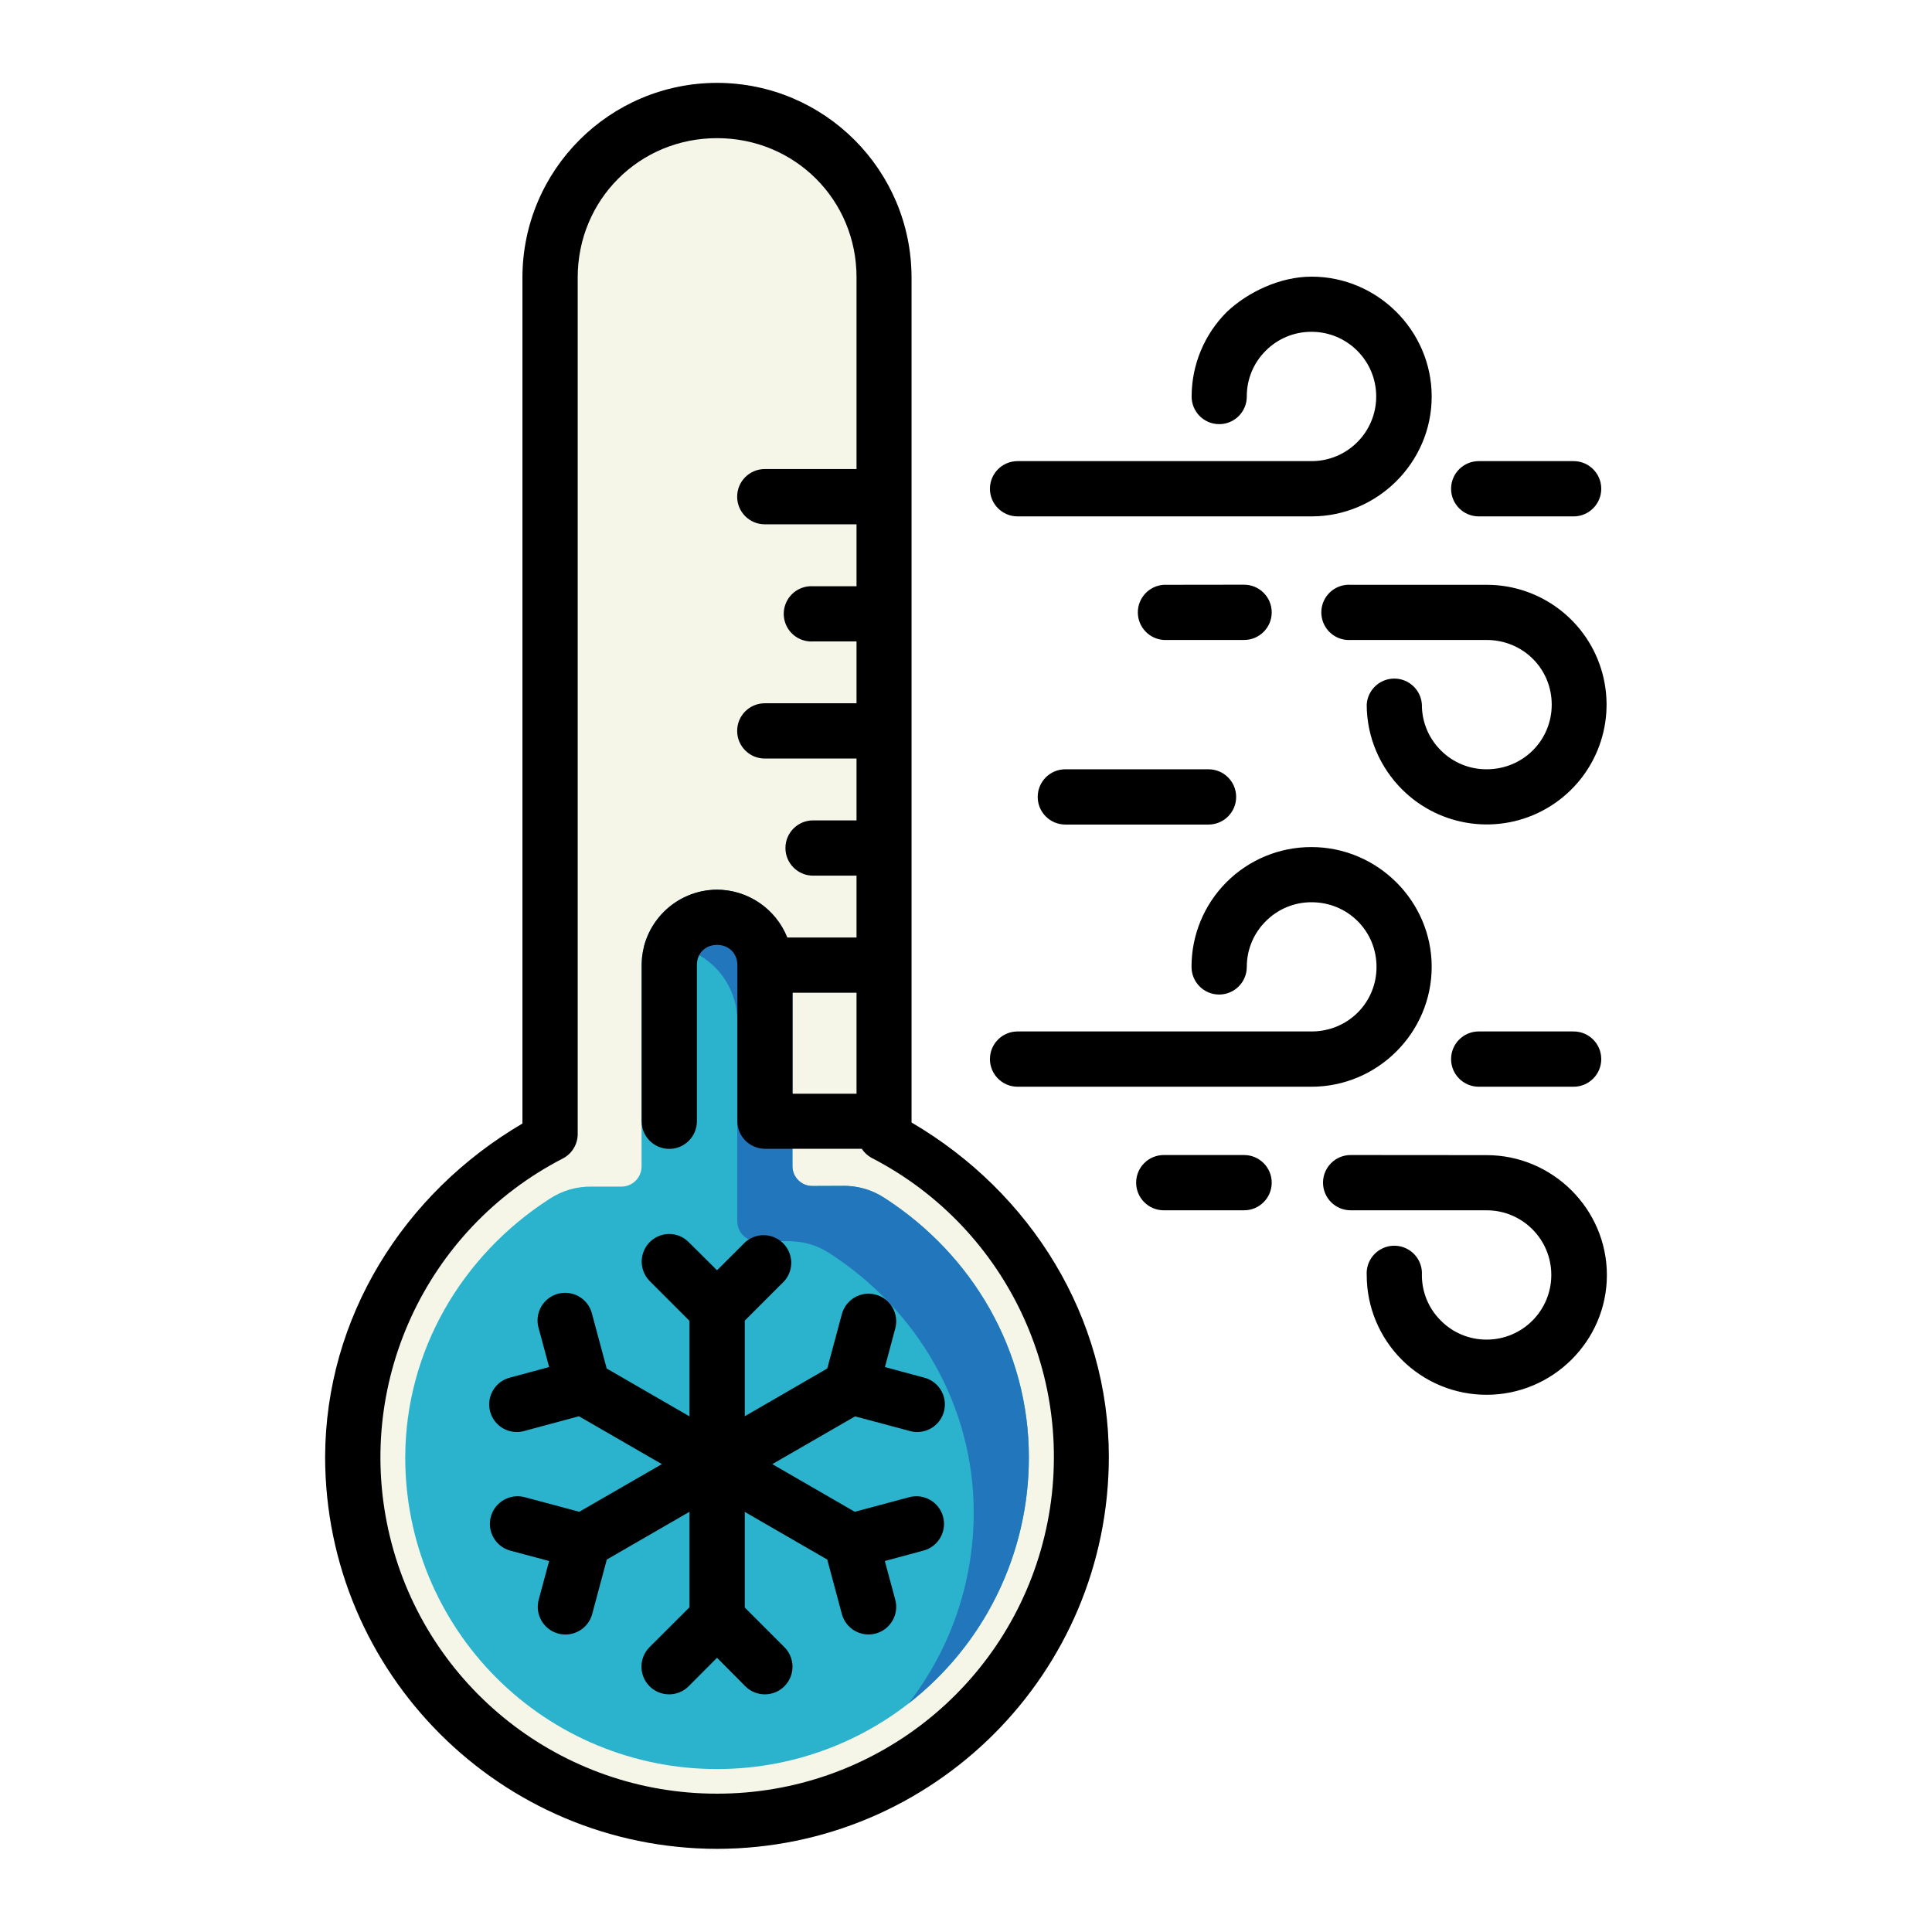
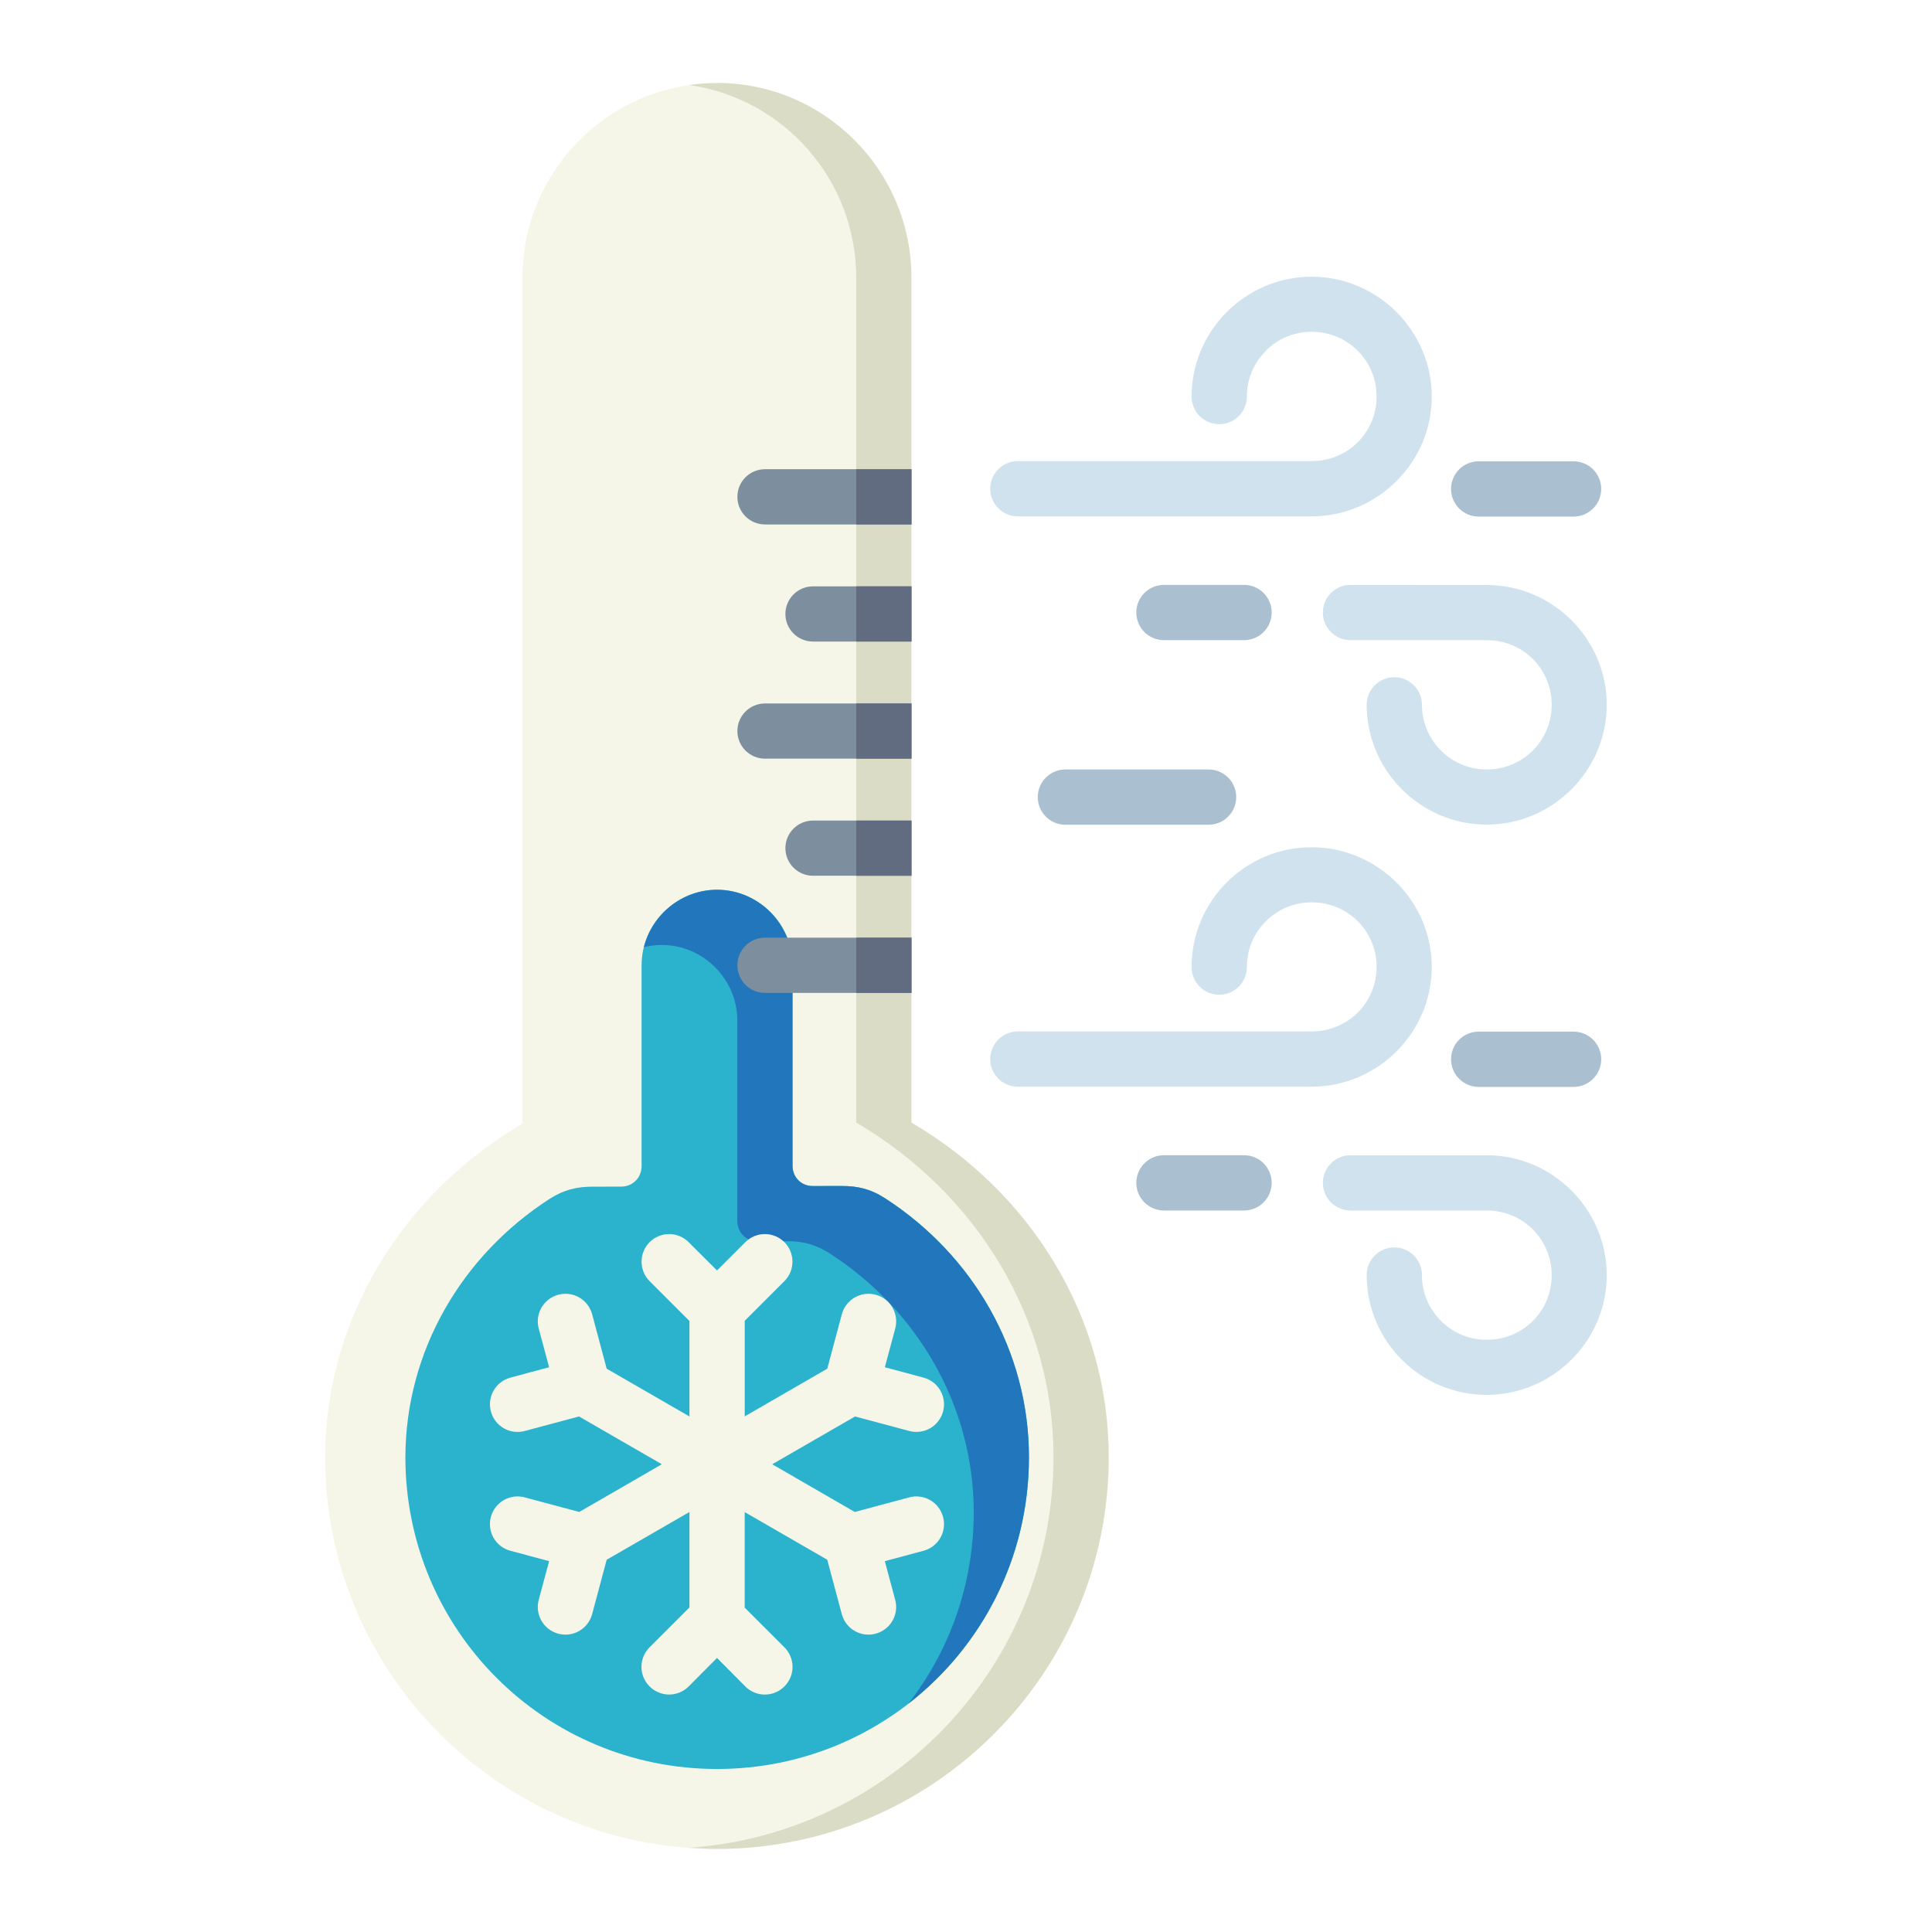
- <svg xmlns="http://www.w3.org/2000/svg" width="64pt" height="64pt" viewBox="0 0 22.578 22.578">
-   <g style="stroke-width:.821">
-     <g style="stroke-width:.821">
-       <path style="color:#000;fill:#f5f6e8;fill-opacity:1;stroke-width:.821;stroke-linecap:round;stroke-linejoin:round;-inkscape-stroke:none" d="M36.582 91.508a1.867 1.867 0 0 0-1.865 1.865v8.113c-1.143.67-1.89 1.863-1.893 3.198a3.761 3.761 0 0 0 3.758 3.757 3.761 3.761 0 0 0 3.758-3.757c0-1.339-.746-2.536-1.893-3.207v-8.104a1.867 1.867 0 0 0-1.865-1.865z" transform="matrix(1.2187 0 0 1.2187 -36.204 -110.55)" />
-       <path style="color:#000;fill:#2bb3cd;stroke-width:.217;stroke-linecap:round;stroke-linejoin:round;-inkscape-stroke:none" d="M35.859 99.968v1.925a.193.193 0 0 1-.196.197h-.274a.712.712 0 0 0-.416.12c-.837.54-1.377 1.454-1.38 2.473a2.985 2.985 0 0 0 2.99 2.992 2.986 2.986 0 0 0 2.99-2.991c0-1.021-.539-1.938-1.378-2.481a.704.704 0 0 0-.417-.12l-.277.001a.19.19 0 0 1-.195-.194v-1.923a.728.728 0 0 0-.723-.723.728.728 0 0 0-.724.724z" transform="matrix(1.2187 0 0 1.2187 -36.204 -110.55)" />
-       <path style="color:#000;fill:#2276bc;fill-opacity:1;stroke-width:.217;stroke-linecap:round;stroke-linejoin:round;-inkscape-stroke:none" d="M36.583 99.244a.73.73 0 0 0-.703.55.728.728 0 0 1 .897.703v1.923c0 .11.084.194.194.193h.278c.152 0 .276.028.417.119.839.543 1.378 1.46 1.378 2.48a2.98 2.98 0 0 1-.627 1.836 2.984 2.984 0 0 0 1.156-2.364c0-1.021-.539-1.938-1.378-2.481a.704.704 0 0 0-.417-.12l-.277.001a.19.19 0 0 1-.195-.194v-1.922a.728.728 0 0 0-.723-.724z" transform="matrix(1.2187 0 0 1.2187 -36.204 -110.55)" />
-       <path style="color:#000;fill:#dadcc6;fill-opacity:1;stroke-width:.821;stroke-linecap:round;stroke-linejoin:round;-inkscape-stroke:none" d="M36.582 91.508c-.09 0-.178.006-.264.019.903.129 1.6.907 1.6 1.846v8.103c1.147.672 1.892 1.869 1.892 3.207a3.76 3.76 0 0 1-3.493 3.748 3.761 3.761 0 0 0 4.022-3.747c0-1.34-.745-2.536-1.892-3.208v-8.103a1.867 1.867 0 0 0-1.865-1.866z" transform="matrix(1.2187 0 0 1.2187 -36.204 -110.55)" />
+ <svg xmlns="http://www.w3.org/2000/svg" width="64pt" height="64pt" viewBox="0 0 22.578 22.578" version="1.1" id="svg831">
+   <defs id="defs825">
+     <pattern id="EMFhbasepattern" patternUnits="userSpaceOnUse" width="6" height="6" x="0" y="0" />
+     <pattern id="EMFhbasepattern-9" patternUnits="userSpaceOnUse" width="6" height="6" x="0" y="0" />
+     <pattern id="EMFhbasepattern-0" patternUnits="userSpaceOnUse" width="6" height="6" x="0" y="0" />
+     <pattern id="EMFhbasepattern-7" patternUnits="userSpaceOnUse" width="6" height="6" x="0" y="0" />
+     <pattern id="EMFhbasepattern-2" patternUnits="userSpaceOnUse" width="6" height="6" x="0" y="0" />
+     <pattern id="EMFhbasepattern-98" patternUnits="userSpaceOnUse" width="6" height="6" x="0" y="0" />
+     <pattern id="EMFhbasepattern-6" patternUnits="userSpaceOnUse" width="6" height="6" x="0" y="0" />
+     <pattern id="EMFhbasepattern-01" patternUnits="userSpaceOnUse" width="6" height="6" x="0" y="0" />
+     <pattern id="EMFhbasepattern-07" patternUnits="userSpaceOnUse" width="6" height="6" x="0" y="0" />
+     <pattern id="EMFhbasepattern-8" patternUnits="userSpaceOnUse" width="6" height="6" x="0" y="0" />
+     <pattern id="EMFhbasepattern-4" patternUnits="userSpaceOnUse" width="6" height="6" x="0" y="0" />
+     <pattern id="EMFhbasepattern-40" patternUnits="userSpaceOnUse" width="6" height="6" x="0" y="0" />
+     <pattern id="EMFhbasepattern-08" patternUnits="userSpaceOnUse" width="6" height="6" x="0" y="0" />
+     <pattern id="EMFhbasepattern-04" patternUnits="userSpaceOnUse" width="6" height="6" x="0" y="0" />
+     <pattern id="EMFhbasepattern-014" patternUnits="userSpaceOnUse" width="6" height="6" x="0" y="0" />
+     <pattern id="EMFhbasepattern-27" patternUnits="userSpaceOnUse" width="6" height="6" x="0" y="0" />
+     <pattern id="EMFhbasepattern-09" patternUnits="userSpaceOnUse" width="6" height="6" x="0" y="0" />
+     <pattern id="EMFhbasepattern-5" patternUnits="userSpaceOnUse" width="6" height="6" x="0" y="0" />
+     <pattern id="EMFhbasepattern-018" patternUnits="userSpaceOnUse" width="6" height="6" x="0" y="0" />
+   </defs>
+   <g id="layer1" transform="translate(0,-274.4222)">
+     <g id="g641002" transform="matrix(1.218707,0,0,1.218707,-36.20381,163.8715)" style="stroke-width:0.821">
+       <path style="color:#000000;fill:#d0e2ee;stroke-width:0.821;stroke-linecap:round;stroke-linejoin:round;-inkscape-stroke:none" d="m 42.283,93.365 c -0.316,0 -0.604,0.13 -0.812,0.338 -0.208,0.207 -0.338,0.497 -0.338,0.812 a 0.265,0.265 0 0 0 0.266,0.264 0.265,0.265 0 0 0 0.264,-0.264 c -1.9e-5,-0.173 0.069,-0.325 0.182,-0.438 a 0.265,0.265 0 0 0 0,-0.002 c 0.113,-0.113 0.266,-0.182 0.439,-0.182 0.347,0 0.623,0.276 0.623,0.621 -3.7e-5,0.345 -0.276,0.619 -0.623,0.619 h -2.818 a 0.265,0.265 0 0 0 -0.264,0.264 0.265,0.265 0 0 0 0.264,0.266 h 2.818 c 0.632,10e-7 1.152,-0.517 1.152,-1.148 1.03e-4,-0.632 -0.52,-1.15 -1.152,-1.15 z" id="path34749-1" />
+       <path style="color:#000000;fill:#aabfd0;stroke-width:0.821;stroke-linecap:round;stroke-linejoin:round;-inkscape-stroke:none" d="m 40.867,96.32 a 0.265,0.265 0 0 0 -0.264,0.264 0.265,0.265 0 0 0 0.264,0.266 h 0.77 a 0.265,0.265 0 0 0 0.264,-0.266 0.265,0.265 0 0 0 -0.264,-0.264 z" id="path458431" />
+       <path style="color:#000000;fill:#d0e2ee;stroke-width:0.821;stroke-linecap:round;stroke-linejoin:round;-inkscape-stroke:none" d="m 42.658,96.32 a 0.265,0.265 0 0 0 -0.266,0.264 0.265,0.265 0 0 0 0.266,0.266 h 1.305 c 0.347,0 0.623,0.274 0.623,0.619 5.7e-5,0.345 -0.276,0.621 -0.623,0.621 -0.173,0 -0.327,-0.069 -0.439,-0.182 -0.113,-0.113 -0.182,-0.267 -0.182,-0.439 A 0.265,0.265 0 0 0 43.078,97.205 0.265,0.265 0 0 0 42.812,97.469 c -3.4e-5,0.316 0.13,0.605 0.338,0.812 0.208,0.208 0.496,0.338 0.812,0.338 0.632,0 1.152,-0.518 1.152,-1.15 -1.02e-4,-0.632 -0.52,-1.148 -1.152,-1.148 z" id="path35058-9" />
+       <path style="color:#000000;fill:#aabfd0;stroke-width:0.821;stroke-linecap:round;stroke-linejoin:round;-inkscape-stroke:none" d="m 43.887,95.135 a 0.265,0.265 0 0 0 -0.266,0.264 0.265,0.265 0 0 0 0.266,0.266 h 0.91 a 0.265,0.265 0 0 0 0.264,-0.266 0.265,0.265 0 0 0 -0.264,-0.264 z" id="path35302-4" />
+       <path style="color:#000000;fill:#f5f6e8;fill-opacity:1;stroke-width:0.821;stroke-linecap:round;stroke-linejoin:round;-inkscape-stroke:none" d="m 36.582,91.508 c -1.029,0 -1.865,0.837 -1.865,1.865 v 8.113 c -1.143,0.67 -1.889,1.862 -1.893,3.197 -2.9e-5,2.073 1.685,3.758 3.758,3.758 2.072,0 3.758,-1.685 3.758,-3.758 -2.71e-4,-1.339 -0.746,-2.536 -1.893,-3.207 v -8.104 c 0,-1.029 -0.837,-1.865 -1.865,-1.865 z" id="path599674" />
+       <path style="color:#000000;fill:#2bb3cd;stroke-width:0.217;stroke-linecap:round;stroke-linejoin:round;-inkscape-stroke:none" d="m 35.859,99.968 v 1.925 c 0,0.111 -0.084,0.197 -0.196,0.197 l -0.274,5.3e-4 c -0.152,5.3e-4 -0.276,0.029 -0.415,0.119 -0.837,0.541 -1.377,1.454 -1.38,2.473 -1e-6,3.3e-4 -1e-6,6.7e-4 0,0.001 -2.1e-5,1.656 1.334,2.991 2.989,2.991 1.656,0 2.991,-1.335 2.991,-2.991 -2.06e-4,-1.021 -0.539,-1.938 -1.378,-2.481 -0.14,-0.091 -0.265,-0.119 -0.417,-0.119 l -0.278,5.3e-4 c -0.11,3.1e-4 -0.194,-0.083 -0.194,-0.194 v -1.923 c 0,-0.396 -0.327,-0.724 -0.724,-0.724 -0.396,-6.5e-5 -0.724,0.327 -0.724,0.724 z" id="path599680" />
+       <path id="path632249" style="color:#000000;fill:#2276bc;fill-opacity:1;stroke-width:0.217;stroke-linecap:round;stroke-linejoin:round;-inkscape-stroke:none" d="m 36.583,99.244 c -0.337,-5.5e-5 -0.623,0.236 -0.702,0.55 0.056,-0.014 0.114,-0.021 0.173,-0.021 0.396,7.1e-5 0.723,0.328 0.723,0.724 v 1.923 c 0,0.11 0.084,0.194 0.194,0.194 l 0.278,-5.3e-4 c 0.152,-5.3e-4 0.277,0.028 0.417,0.119 0.839,0.543 1.378,1.46 1.378,2.481 1.8e-5,0.693 -0.234,1.329 -0.627,1.835 0.704,-0.547 1.156,-1.401 1.156,-2.364 -2.06e-4,-1.021 -0.539,-1.938 -1.378,-2.481 -0.14,-0.091 -0.265,-0.119 -0.417,-0.119 l -0.278,5.3e-4 c -0.11,3.1e-4 -0.194,-0.083 -0.194,-0.194 v -1.923 c 0,-0.396 -0.327,-0.724 -0.723,-0.724 z" />
+       <path style="color:#000000;fill:#d0e2ee;stroke-width:0.821;stroke-linecap:round;stroke-linejoin:round;-inkscape-stroke:none" d="m 42.283,98.836 c -0.316,0 -0.604,0.128 -0.812,0.336 -0.208,0.207 -0.338,0.497 -0.338,0.812 a 0.265,0.265 0 0 0 0.266,0.266 0.265,0.265 0 0 0 0.264,-0.266 c -1.9e-5,-0.173 0.069,-0.325 0.182,-0.438 0.113,-0.113 0.266,-0.182 0.439,-0.182 0.347,0 0.623,0.274 0.623,0.619 -3.7e-5,0.345 -0.276,0.619 -0.623,0.619 h -2.818 a 0.265,0.265 0 0 0 -0.264,0.266 0.265,0.265 0 0 0 0.264,0.264 h 2.818 c 0.632,0 1.152,-0.517 1.152,-1.148 1.03e-4,-0.632 -0.52,-1.148 -1.152,-1.148 z" id="path94653" />
+       <path style="color:#000000;fill:#aabfd0;stroke-width:0.821;stroke-linecap:round;stroke-linejoin:round;-inkscape-stroke:none" d="m 40.867,101.789 a 0.265,0.265 0 0 0 -0.264,0.266 0.265,0.265 0 0 0 0.264,0.264 h 0.77 a 0.265,0.265 0 0 0 0.264,-0.264 0.265,0.265 0 0 0 -0.264,-0.266 z" id="path452969" />
+       <path style="color:#000000;fill:#d0e2ee;stroke-width:0.821;stroke-linecap:round;stroke-linejoin:round;-inkscape-stroke:none" d="m 42.658,101.789 a 0.265,0.265 0 0 0 -0.266,0.266 0.265,0.265 0 0 0 0.266,0.264 h 1.305 c 0.347,0 0.623,0.276 0.623,0.621 5.7e-5,0.345 -0.276,0.619 -0.623,0.619 -0.173,0 -0.327,-0.069 -0.439,-0.182 -0.113,-0.113 -0.182,-0.265 -0.182,-0.438 a 0.265,0.265 0 0 0 -0.264,-0.266 0.265,0.265 0 0 0 -0.266,0.266 c -3.4e-5,0.316 0.13,0.605 0.338,0.812 0.208,0.208 0.496,0.336 0.812,0.336 0.632,0 1.152,-0.516 1.152,-1.148 -1.02e-4,-0.632 -0.52,-1.15 -1.152,-1.15 z" id="path94655" />
+       <path style="color:#000000;fill:#aabfd0;stroke-width:0.821;stroke-linecap:round;stroke-linejoin:round;-inkscape-stroke:none" d="m 43.887,100.604 a 0.265,0.265 0 0 0 -0.266,0.266 0.265,0.265 0 0 0 0.266,0.264 h 0.91 a 0.265,0.265 0 0 0 0.264,-0.264 0.265,0.265 0 0 0 -0.264,-0.266 z" id="path94657" />
+       <path style="color:#000000;fill:#aabfd0;stroke-width:0.821;stroke-linecap:round;stroke-linejoin:round;-inkscape-stroke:none" d="m 39.922,98.09 a 0.265,0.265 0 0 0 -0.264,0.264 0.265,0.265 0 0 0 0.264,0.266 h 1.373 a 0.265,0.265 0 0 0 0.266,-0.266 0.265,0.265 0 0 0 -0.266,-0.264 z" id="path94692" />
+       <path id="rect72485-8-8" style="color:#000000;fill:#f5f6e8;stroke-width:3.101;stroke-linecap:round;stroke-linejoin:round;-inkscape-stroke:none" d="m 136.527,387.572 a 1,1 0 0 0 -0.707,0.295 1,1 0 0 0 0,1.41 l 1.445,1.445 v 3.461 c -1,-0.578 -2,-1.155 -3,-1.732 l -0.527,-1.971 a 1,1 0 0 0 -1.227,-0.709 1,1 0 0 0 -0.709,1.225 l 0.377,1.402 -1.402,0.377 A 1,1 0 0 0 130.068,394 a 1,1 0 0 0 1.227,0.709 l 1.967,-0.527 c 1.001,0.578 2.002,1.155 3.002,1.732 -0.997,0.577 -1.994,1.154 -2.992,1.73 l -1.977,-0.529 a 1,1 0 0 0 -1.227,0.709 1,1 0 0 0 0.709,1.227 l 1.402,0.375 -0.377,1.404 a 1,1 0 0 0 0.709,1.225 1,1 0 0 0 1.227,-0.709 l 0.527,-1.971 c 1,-0.577 2,-1.154 3,-1.73 v 3.459 l -1.445,1.445 a 1,1 0 0 0 0,1.418 1,1 0 0 0 1.416,0 l 1.027,-1.033 1.025,1.033 a 1,1 0 0 0 1.418,0 1,1 0 0 0 0,-1.418 l -1.439,-1.438 v -3.463 c 0.997,0.575 1.994,1.151 2.992,1.727 l 0.527,1.971 a 1,1 0 0 0 1.227,0.709 1,1 0 0 0 0.709,-1.225 l -0.377,-1.404 1.402,-0.375 a 1,1 0 0 0 0.709,-1.227 1,1 0 0 0 -1.227,-0.709 l -1.973,0.529 c -0.997,-0.576 -1.994,-1.152 -2.992,-1.729 1.001,-0.577 2.001,-1.155 3.002,-1.732 l 1.963,0.525 A 1,1 0 0 0 146.457,394 a 1,1 0 0 0 -0.709,-1.225 l -1.402,-0.377 0.377,-1.402 a 1,1 0 0 0 -0.709,-1.225 1,1 0 0 0 -1.227,0.709 l -0.527,1.971 c -0.998,0.576 -1.995,1.152 -2.992,1.729 v -3.465 l 1.439,-1.438 a 1,1 0 0 0 0,-1.41 1,1 0 0 0 -1.418,0 l -1.025,1.025 -1.027,-1.025 a 1,1 0 0 0 -0.709,-0.295 z" transform="scale(0.2645833)" />
+       <path id="path601351" style="color:#000000;fill:#dadcc6;fill-opacity:1;stroke-width:0.821;stroke-linecap:round;stroke-linejoin:round;-inkscape-stroke:none" d="m 36.582,91.508 c -0.09,0 -0.178,0.007 -0.265,0.019 0.904,0.129 1.6,0.908 1.6,1.846 v 8.103 c 1.146,0.671 1.892,1.868 1.892,3.207 5.6e-5,1.984 -1.544,3.611 -3.493,3.747 0.088,0.006 0.176,0.011 0.265,0.011 2.072,0 3.757,-1.685 3.757,-3.758 -2.65e-4,-1.339 -0.746,-2.536 -1.892,-3.207 v -8.103 c 0,-1.029 -0.836,-1.866 -1.865,-1.866 z" />
+       <path id="path94147" style="color:#000000;fill:#7d8e9e;fill-opacity:1;stroke-width:3.101;stroke-linecap:round;stroke-linejoin:round;-inkscape-stroke:none" d="m 139.998,359.852 a 1,1 0 0 0 -0.996,0.998 1,1 0 0 0 0.996,1.004 h 5.314 v -2.002 z m 1.748,4.246 a 1,1 0 0 0 -1.004,0.996 1,1 0 0 0 1.004,1.004 h 3.566 v -2 z m -1.748,4.244 a 1,1 0 0 0 -0.996,0.996 1,1 0 0 0 0.996,1.004 h 5.314 v -2 z m 1.748,4.244 a 1,1 0 0 0 -1.004,0.996 1,1 0 0 0 1.004,1.004 h 3.566 v -2 z m -1.748,4.244 a 1,1 0 0 0 -0.996,0.998 1,1 0 0 0 0.996,1.004 h 5.314 v -2.002 z" transform="scale(0.2645833)" />
+       <path id="path623962" style="color:#000000;fill:#616c80;fill-opacity:1;stroke-width:3.101;stroke-linecap:round;stroke-linejoin:round;-inkscape-stroke:none" d="m 143.312,359.852 v 2.002 h 2 v -2.002 z m 0,4.246 v 2 h 2 v -2 z m 0,4.244 v 2 h 2 v -2 z m 0,4.244 v 2 h 2 v -2 z m 0,4.244 v 2.002 h 2 v -2.002 z" transform="scale(0.2645833)" />
    </g>
-     <path style="color:#000;fill:#000;stroke-width:.821;stroke-linecap:round;stroke-linejoin:round;-inkscape-stroke:none" d="M10.418 276.107a1.868 1.868 0 0 0-1.866 1.865v8.114c-1.142.67-1.888 1.862-1.892 3.197a3.762 3.762 0 0 0 3.758 3.758 3.761 3.761 0 0 0 3.757-3.758c0-1.339-.746-2.536-1.892-3.207v-8.104a1.867 1.867 0 0 0-1.865-1.865zm0 .53c.745 0 1.338.59 1.338 1.335v1.838h-.88a.265.265 0 0 0 0 .53h.88v.594h-.417a.265.265 0 1 0 0 .529h.417v.593h-.88a.264.264 0 0 0 0 .53h.88v.593h-.417a.265.265 0 1 0 0 .53h.417v.593h-.664a.73.73 0 0 0-.674-.459.727.727 0 0 0-.723.723v1.498a.265.265 0 0 0 .53 0v-1.498c0-.112.08-.193.193-.193.112 0 .195.08.195.193v1.498c0 .145.118.263.264.264h.929a.264.264 0 0 0 .092.086 3.228 3.228 0 0 1-1.48 6.098 3.224 3.224 0 0 1-1.48-6.09.265.265 0 0 0 .144-.235v-8.215c0-.744.591-1.335 1.336-1.335zm4.889 1.666a1.147 1.147 0 0 0-.338.812.264.264 0 0 0 .529 0 .613.613 0 0 1 .182-.44.615.615 0 0 1 .439-.181.62.62 0 1 1 0 1.24H13.3a.264.264 0 0 0 0 .53h2.819c.632 0 1.152-.517 1.152-1.149s-.52-1.15-1.152-1.15c-.305 0-.615.151-.812.338zm2.415 1.431a.265.265 0 1 0 0 .53h.91a.265.265 0 0 0 0-.53zm-3.02 1.186a.265.265 0 0 0 0 .529h.77a.265.265 0 0 0 0-.53zm1.792 0a.265.265 0 1 0 0 .529h1.304c.347 0 .624.274.624.62 0 .345-.277.62-.624.62a.615.615 0 0 1-.439-.181.615.615 0 0 1-.182-.44.265.265 0 0 0-.529 0c0 .316.13.605.338.813a1.149 1.149 0 1 0 .812-1.961zm-2.736 1.769a.265.265 0 0 0 0 .53h1.373a.265.265 0 1 0 0-.53zm2.36.746a1.147 1.147 0 0 0-1.15 1.149.265.265 0 1 0 .53 0c0-.173.07-.326.182-.438a.615.615 0 0 1 .439-.182c.347 0 .623.275.623.62s-.276.619-.623.619H13.3a.265.265 0 0 0 0 .53h2.819c.632 0 1.152-.517 1.152-1.15 0-.63-.52-1.148-1.152-1.148zm-4.976 1.397h.614v.968h-.614zm6.58.371a.265.265 0 1 0 0 .53h.91a.265.265 0 0 0 0-.53zm-3.02 1.185a.265.265 0 0 0 0 .53h.77a.265.265 0 0 0 0-.53zm1.792 0a.265.265 0 1 0 0 .53h1.304a.62.62 0 1 1 0 1.24.614.614 0 0 1-.439-.182.612.612 0 0 1-.182-.437.265.265 0 1 0-.529 0 1.148 1.148 0 0 0 1.15 1.148c.633 0 1.153-.516 1.153-1.148 0-.632-.52-1.15-1.153-1.15zm-6.535.757a.265.265 0 0 0-.188.45l.383.383v.916l-.794-.459-.14-.521a.265.265 0 1 0-.512.136l.1.371-.37.1a.265.265 0 1 0 .136.512l.52-.14.795.459-.792.457-.523-.14a.265.265 0 1 0-.137.513l.371.099-.1.371a.265.265 0 1 0 .513.137l.14-.522.793-.458v.916l-.383.382a.265.265 0 1 0 .375.375l.272-.273.271.273a.265.265 0 0 0 .375 0 .265.265 0 0 0 0-.375l-.38-.38v-.917l.791.457.14.522a.265.265 0 1 0 .512-.137l-.1-.371.371-.1a.265.265 0 1 0-.137-.512l-.522.14-.791-.457.794-.458.52.139a.265.265 0 1 0 .136-.512l-.37-.1.099-.37a.265.265 0 1 0-.512-.137l-.14.521-.791.458v-.917l.38-.38a.265.265 0 0 0-.375-.373l-.271.27-.272-.27a.265.265 0 0 0-.187-.078z" transform="matrix(1.2187 0 0 1.2187 -4.317 -335.523)" />
  </g>
</svg>
